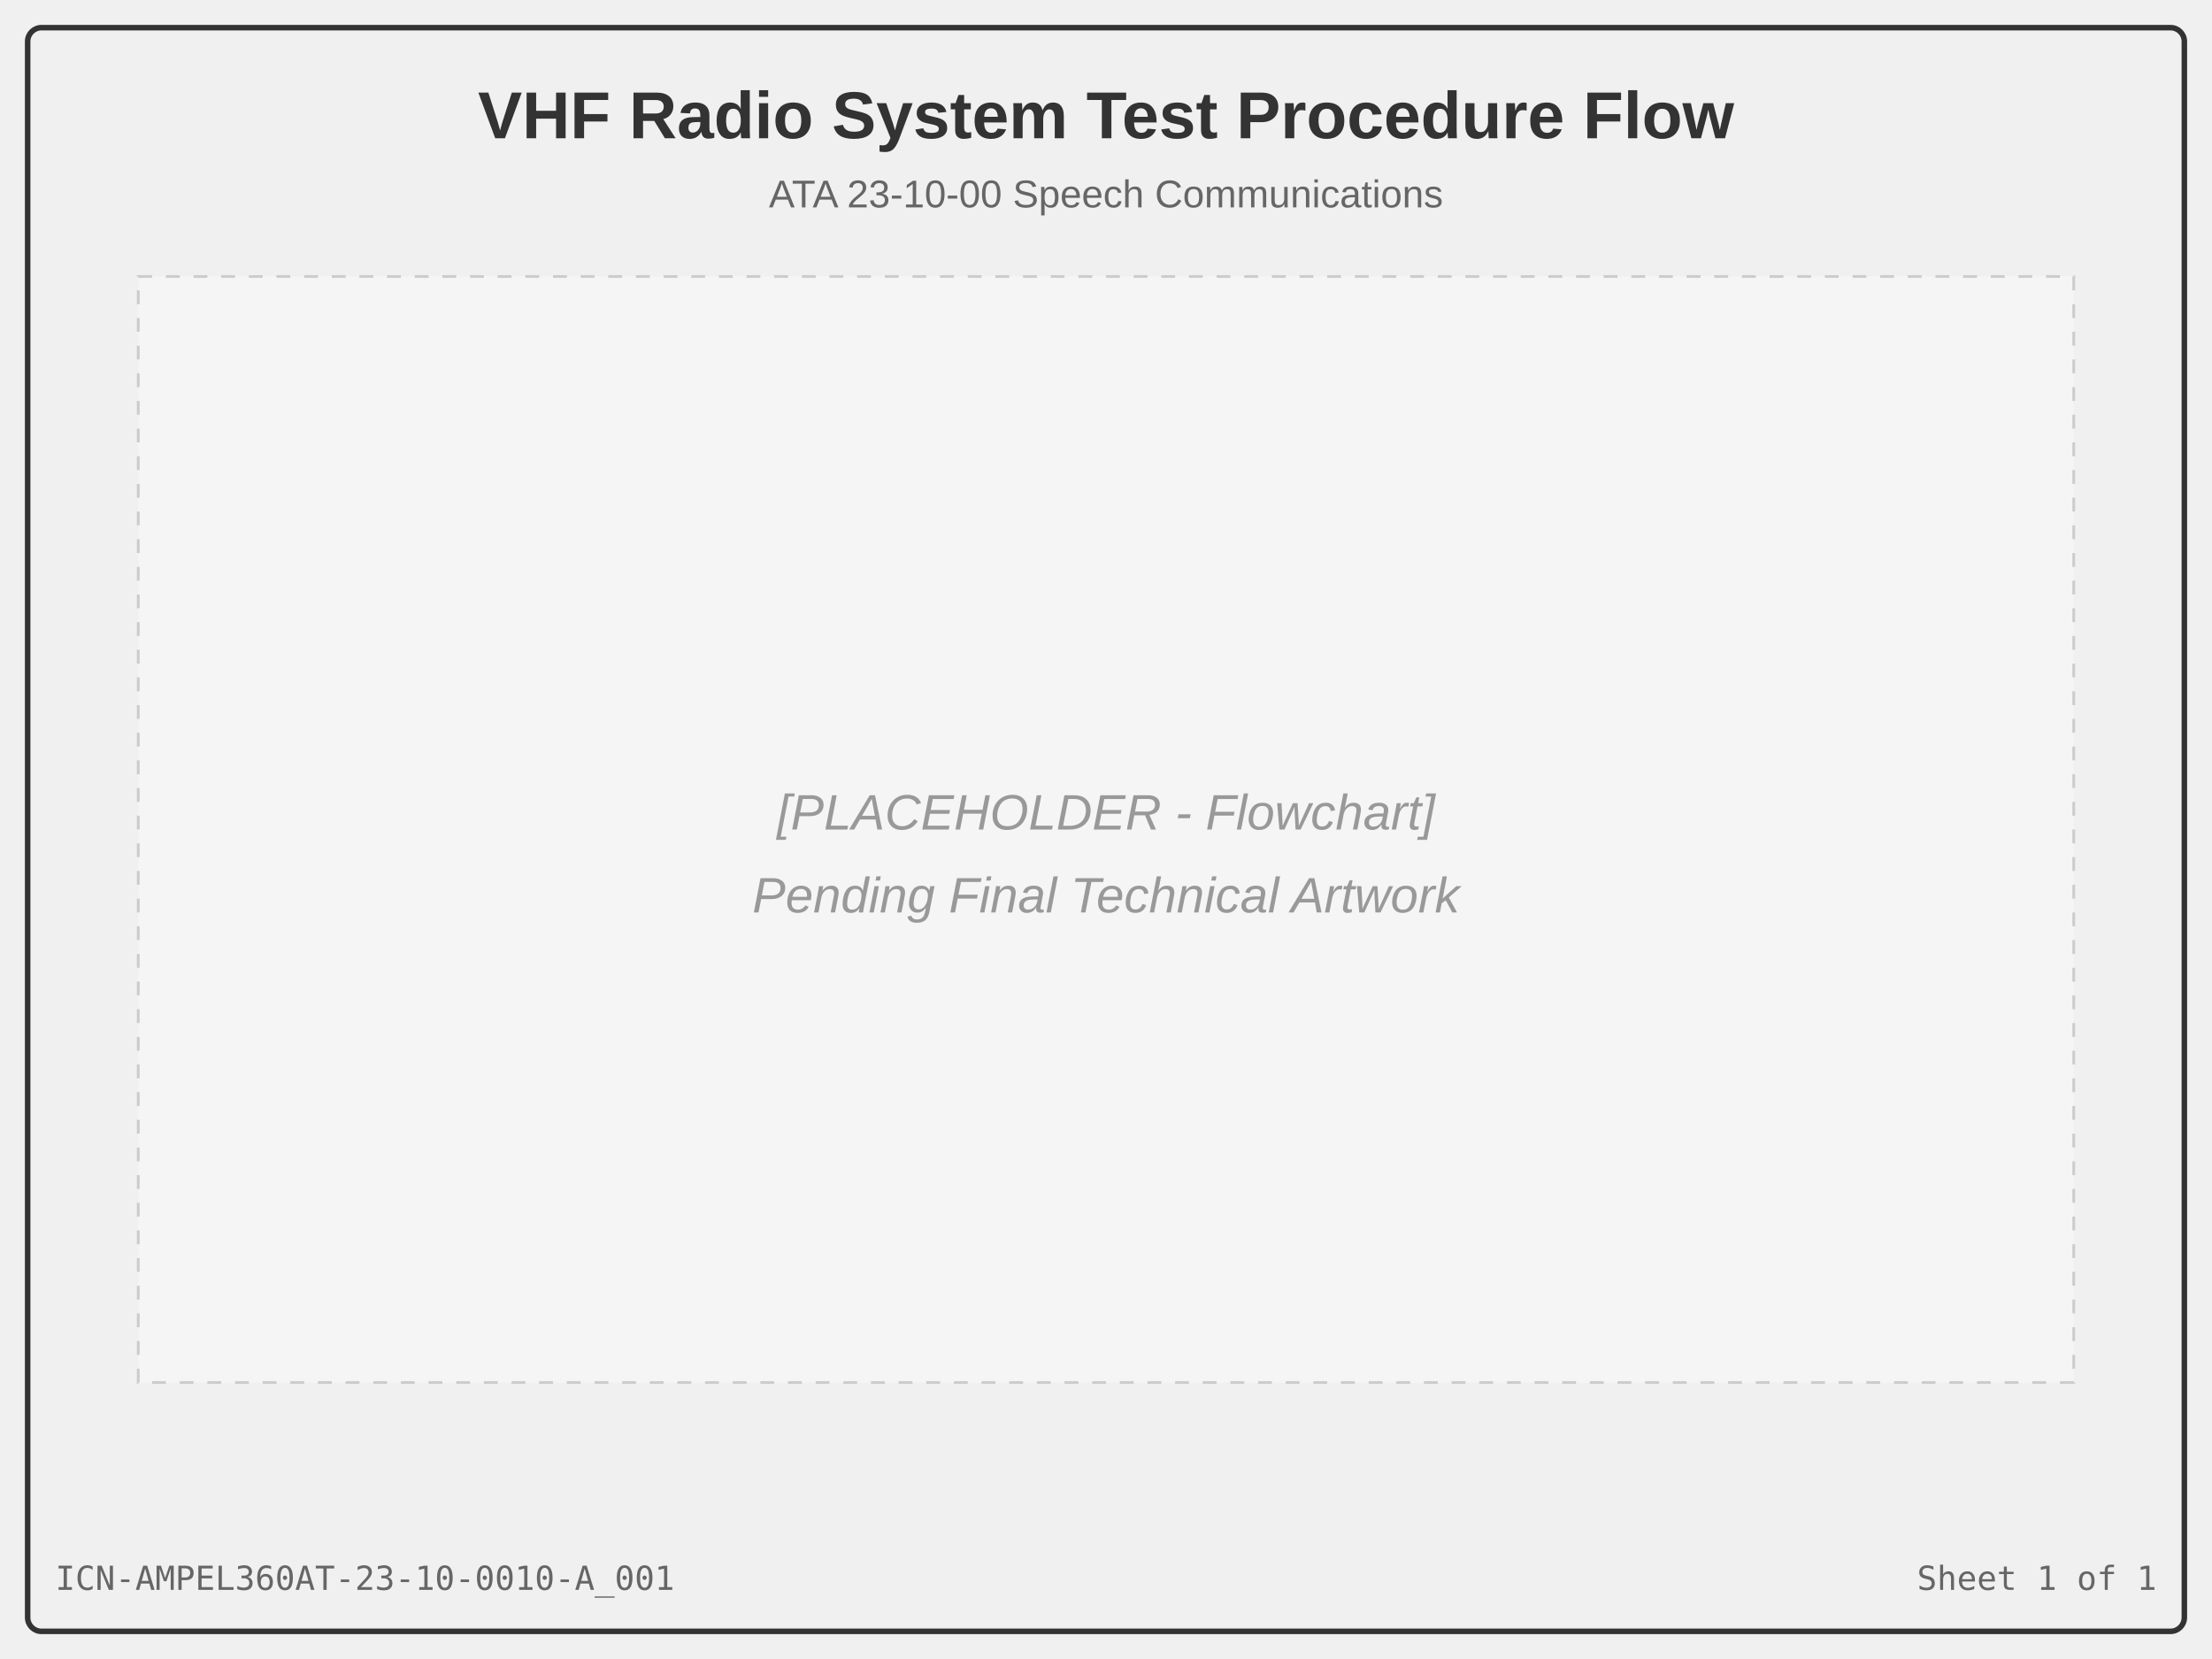
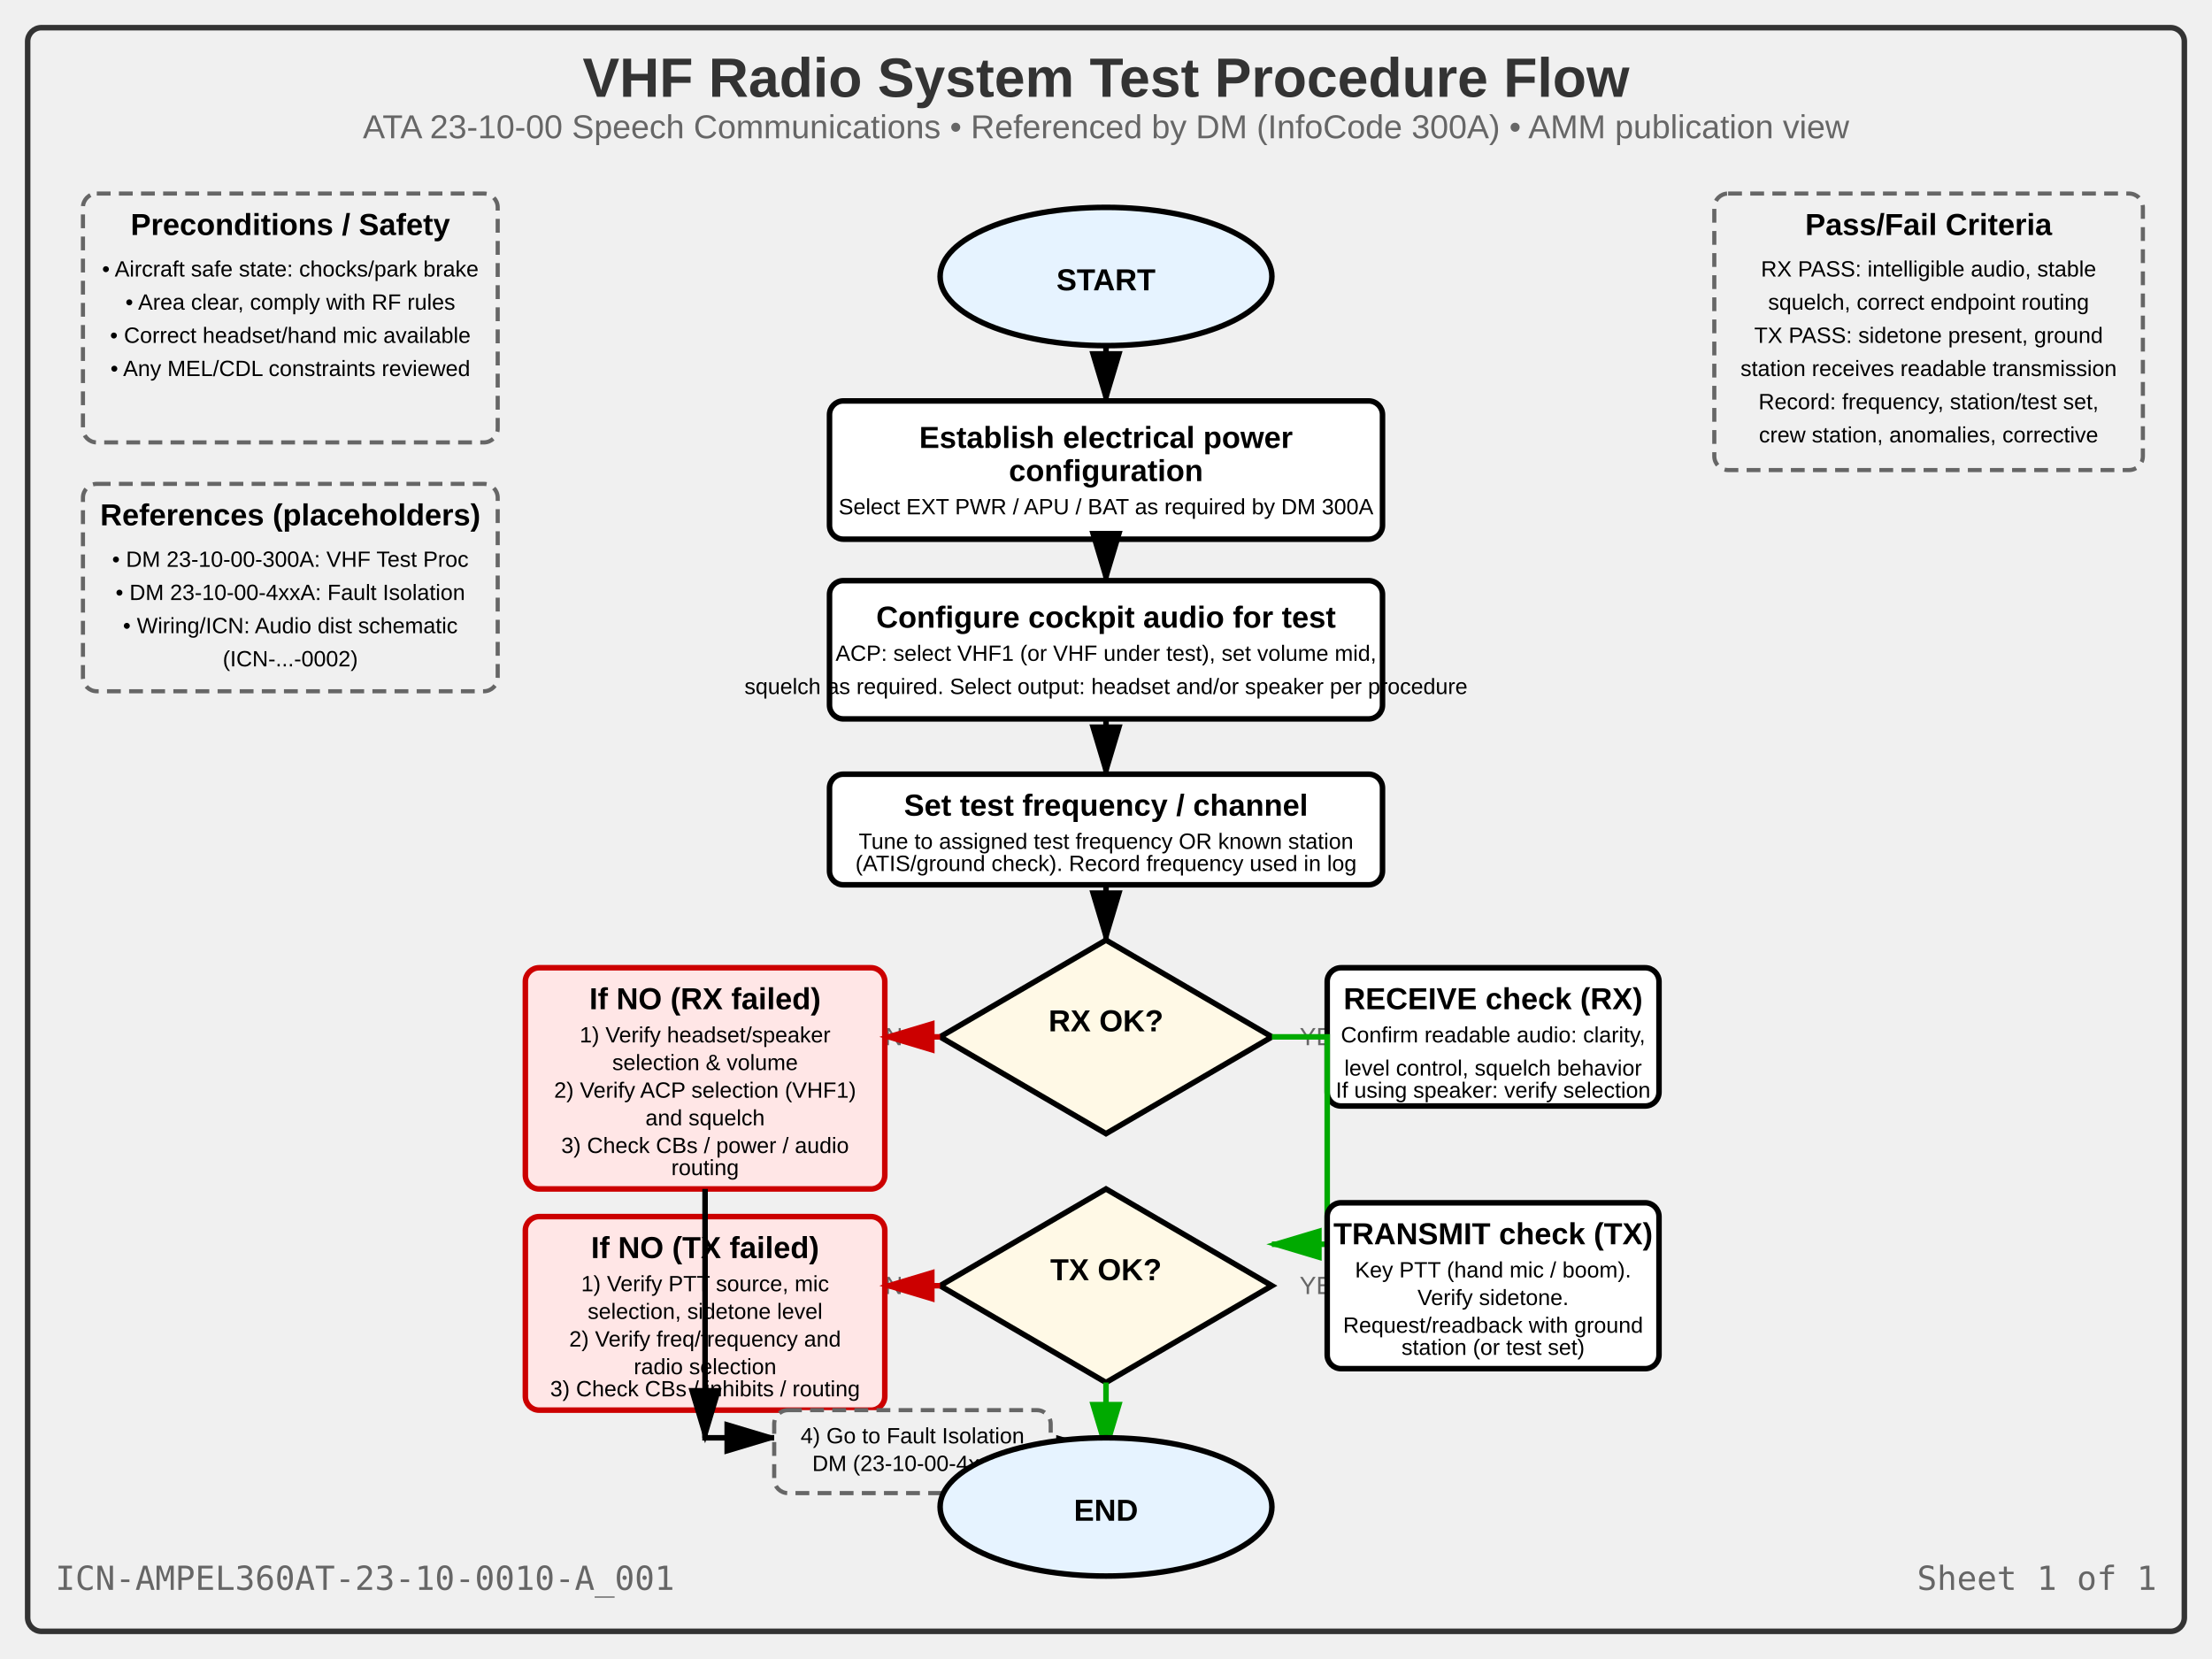
<svg xmlns="http://www.w3.org/2000/svg" viewBox="0 0 800 600" width="800" height="600">
  <defs>
    <style type="text/css">
      .border { fill: none; stroke: #333333; stroke-width: 2; }
-       .title-text { font-family: Arial, sans-serif; font-size: 24px; font-weight: bold; fill: #333333; }
-       .subtitle-text { font-family: Arial, sans-serif; font-size: 14px; fill: #666666; }
-       .placeholder-text { font-family: Arial, sans-serif; font-size: 18px; fill: #999999; font-style: italic; }
+       .title-text { font-family: Arial, sans-serif; font-size: 20px; font-weight: bold; fill: #333333; }
+       .subtitle-text { font-family: Arial, sans-serif; font-size: 12px; fill: #666666; }
      .icn-label { font-family: monospace; font-size: 12px; fill: #666666; }
-       .placeholder-box { fill: #f5f5f5; stroke: #cccccc; stroke-width: 1; stroke-dasharray: 5,5; }
+       
+       /* Flowchart elements */
+       .flow-box { fill: #ffffff; stroke: #000000; stroke-width: 2; }
+       .flow-start-end { fill: #e6f3ff; stroke: #000000; stroke-width: 2; }
+       .flow-decision { fill: #fff9e6; stroke: #000000; stroke-width: 2; }
+       .flow-reference { fill: #f0f0f0; stroke: #666666; stroke-width: 1.5; stroke-dasharray: 5,3; }
+       .flow-failure { fill: #ffe6e6; stroke: #cc0000; stroke-width: 2; }
+       .flow-text { font-family: Arial, sans-serif; font-size: 10px; fill: #000000; text-anchor: middle; }
+       .flow-text-small { font-family: Arial, sans-serif; font-size: 8px; fill: #000000; text-anchor: middle; }
+       .flow-text-bold { font-family: Arial, sans-serif; font-size: 11px; font-weight: bold; fill: #000000; text-anchor: middle; }
+       .flow-arrow { fill: none; stroke: #000000; stroke-width: 2; marker-end: url(#arrowhead); }
+       .flow-arrow-no { fill: none; stroke: #cc0000; stroke-width: 2; marker-end: url(#arrowhead-no); }
+       .flow-arrow-yes { fill: none; stroke: #00aa00; stroke-width: 2; marker-end: url(#arrowhead-yes); }
+       .label-text { font-family: Arial, sans-serif; font-size: 9px; fill: #666666; }
    </style>
+     <marker id="arrowhead" markerWidth="10" markerHeight="10" refX="9" refY="3" orient="auto">
+       <polygon points="0 0, 10 3, 0 6" fill="#000000" />
+     </marker>
+     <marker id="arrowhead-no" markerWidth="10" markerHeight="10" refX="9" refY="3" orient="auto">
+       <polygon points="0 0, 10 3, 0 6" fill="#cc0000" />
+     </marker>
+     <marker id="arrowhead-yes" markerWidth="10" markerHeight="10" refX="9" refY="3" orient="auto">
+       <polygon points="0 0, 10 3, 0 6" fill="#00aa00" />
+     </marker>
  </defs>
  <rect class="border" x="10" y="10" width="780" height="580" rx="5" ry="5" />
-   <text class="title-text" x="400" y="50" text-anchor="middle">VHF Radio System Test Procedure Flow</text>
-   <text class="subtitle-text" x="400" y="75" text-anchor="middle">ATA 23-10-00 Speech Communications</text>
-   <rect class="placeholder-box" x="50" y="100" width="700" height="400" />
-   <text class="placeholder-text" x="400" y="300" text-anchor="middle">
-     [PLACEHOLDER - Flowchart]
-   </text>
-   <text class="placeholder-text" x="400" y="330" text-anchor="middle">
-     Pending Final Technical Artwork
-   </text>
+   <text class="title-text" x="400" y="35" text-anchor="middle">VHF Radio System Test Procedure Flow</text>
+   <text class="subtitle-text" x="400" y="50" text-anchor="middle">ATA 23-10-00 Speech Communications • Referenced by DM (InfoCode 300A) • AMM publication view</text>
+   <g id="preconditions">
+     <rect class="flow-reference" x="30" y="70" width="150" height="90" rx="5" />
+     <text class="flow-text-bold" x="105" y="85">Preconditions / Safety</text>
+     <text class="flow-text-small" x="105" y="100">• Aircraft safe state: chocks/park brake</text>
+     <text class="flow-text-small" x="105" y="112">• Area clear, comply with RF rules</text>
+     <text class="flow-text-small" x="105" y="124">• Correct headset/hand mic available</text>
+     <text class="flow-text-small" x="105" y="136">• Any MEL/CDL constraints reviewed</text>
+   </g>
+   <g id="references">
+     <rect class="flow-reference" x="30" y="175" width="150" height="75" rx="5" />
+     <text class="flow-text-bold" x="105" y="190">References (placeholders)</text>
+     <text class="flow-text-small" x="105" y="205">• DM 23-10-00-300A: VHF Test Proc</text>
+     <text class="flow-text-small" x="105" y="217">• DM 23-10-00-4xxA: Fault Isolation</text>
+     <text class="flow-text-small" x="105" y="229">• Wiring/ICN: Audio dist schematic</text>
+     <text class="flow-text-small" x="105" y="241">(ICN-...-0002)</text>
+   </g>
+   <g id="pass-fail">
+     <rect class="flow-reference" x="620" y="70" width="155" height="100" rx="5" />
+     <text class="flow-text-bold" x="697.5" y="85">Pass/Fail Criteria</text>
+     <text class="flow-text-small" x="697.5" y="100">RX PASS: intelligible audio, stable</text>
+     <text class="flow-text-small" x="697.5" y="112">squelch, correct endpoint routing</text>
+     <text class="flow-text-small" x="697.5" y="124">TX PASS: sidetone present, ground</text>
+     <text class="flow-text-small" x="697.5" y="136">station receives readable transmission</text>
+     <text class="flow-text-small" x="697.5" y="148">Record: frequency, station/test set,</text>
+     <text class="flow-text-small" x="697.5" y="160">crew station, anomalies, corrective</text>
+   </g>
+   <g id="start">
+     <ellipse class="flow-start-end" cx="400" cy="100" rx="60" ry="25" />
+     <text class="flow-text-bold" x="400" y="105">START</text>
+   </g>
+   <path class="flow-arrow" d="M 400 125 L 400 145" />
+   <g id="step1">
+     <rect class="flow-box" x="300" y="145" width="200" height="50" rx="5" />
+     <text class="flow-text-bold" x="400" y="162">Establish electrical power</text>
+     <text class="flow-text-bold" x="400" y="174">configuration</text>
+     <text class="flow-text-small" x="400" y="186">Select EXT PWR / APU / BAT as required by DM 300A</text>
+   </g>
+   <path class="flow-arrow" d="M 400 195 L 400 210" />
+   <g id="step2">
+     <rect class="flow-box" x="300" y="210" width="200" height="50" rx="5" />
+     <text class="flow-text-bold" x="400" y="227">Configure cockpit audio for test</text>
+     <text class="flow-text-small" x="400" y="239">ACP: select VHF1 (or VHF under test), set volume mid,</text>
+     <text class="flow-text-small" x="400" y="251">squelch as required. Select output: headset and/or speaker per procedure</text>
+   </g>
+   <path class="flow-arrow" d="M 400 260 L 400 280" />
+   <g id="step3">
+     <rect class="flow-box" x="300" y="280" width="200" height="40" rx="5" />
+     <text class="flow-text-bold" x="400" y="295">Set test frequency / channel</text>
+     <text class="flow-text-small" x="400" y="307">Tune to assigned test frequency OR known station</text>
+     <text class="flow-text-small" x="400" y="315">(ATIS/ground check). Record frequency used in log</text>
+   </g>
+   <path class="flow-arrow" d="M 400 320 L 400 340" />
+   <g id="rx-decision">
+     <polygon class="flow-decision" points="400,340 460,375 400,410 340,375" />
+     <text class="flow-text-bold" x="400" y="373">RX OK?</text>
+     <text class="label-text" x="470" y="378">YES</text>
+     <text class="label-text" x="320" y="378">NO</text>
+   </g>
+   <g id="rx-check">
+     <rect class="flow-box" x="480" y="350" width="120" height="50" rx="5" />
+     <text class="flow-text-bold" x="540" y="365">RECEIVE check (RX)</text>
+     <text class="flow-text-small" x="540" y="377">Confirm readable audio: clarity,</text>
+     <text class="flow-text-small" x="540" y="389">level control, squelch behavior</text>
+     <text class="flow-text-small" x="540" y="397">If using speaker: verify selection</text>
+   </g>
+   <g id="rx-failure">
+     <rect class="flow-failure" x="190" y="350" width="130" height="80" rx="5" />
+     <text class="flow-text-bold" x="255" y="365" fill="#cc0000">If NO (RX failed)</text>
+     <text class="flow-text-small" x="255" y="377">1) Verify headset/speaker</text>
+     <text class="flow-text-small" x="255" y="387">selection &amp; volume</text>
+     <text class="flow-text-small" x="255" y="397">2) Verify ACP selection (VHF1)</text>
+     <text class="flow-text-small" x="255" y="407">and squelch</text>
+     <text class="flow-text-small" x="255" y="417">3) Check CBs / power / audio</text>
+     <text class="flow-text-small" x="255" y="425">routing</text>
+   </g>
+   <path class="flow-arrow-no" d="M 340 375 L 320 375" />
+   <path class="flow-arrow-yes" d="M 460 375 L 480 375 L 480 450 L 460 450" />
+   <g id="tx-decision">
+     <polygon class="flow-decision" points="400,430 460,465 400,500 340,465" />
+     <text class="flow-text-bold" x="400" y="463">TX OK?</text>
+     <text class="label-text" x="470" y="468">YES</text>
+     <text class="label-text" x="320" y="468">NO</text>
+   </g>
+   <g id="tx-check">
+     <rect class="flow-box" x="480" y="435" width="120" height="60" rx="5" />
+     <text class="flow-text-bold" x="540" y="450">TRANSMIT check (TX)</text>
+     <text class="flow-text-small" x="540" y="462">Key PTT (hand mic / boom).</text>
+     <text class="flow-text-small" x="540" y="472">Verify sidetone.</text>
+     <text class="flow-text-small" x="540" y="482">Request/readback with ground</text>
+     <text class="flow-text-small" x="540" y="490">station (or test set)</text>
+   </g>
+   <g id="tx-failure">
+     <rect class="flow-failure" x="190" y="440" width="130" height="70" rx="5" />
+     <text class="flow-text-bold" x="255" y="455" fill="#cc0000">If NO (TX failed)</text>
+     <text class="flow-text-small" x="255" y="467">1) Verify PTT source, mic</text>
+     <text class="flow-text-small" x="255" y="477">selection, sidetone level</text>
+     <text class="flow-text-small" x="255" y="487">2) Verify freq/frequency and</text>
+     <text class="flow-text-small" x="255" y="497">radio selection</text>
+     <text class="flow-text-small" x="255" y="505">3) Check CBs / inhibits / routing</text>
+   </g>
+   <path class="flow-arrow-no" d="M 340 465 L 320 465" />
+   <path class="flow-arrow-yes" d="M 400 500 L 400 525" />
+   <path class="flow-arrow" d="M 255 430 L 255 520 L 280 520" />
+   <path class="flow-arrow" d="M 255 510 L 255 520" />
+   <g id="fault-isolation">
+     <rect class="flow-reference" x="280" y="510" width="100" height="30" rx="5" />
+     <text class="flow-text-small" x="330" y="522">4) Go to Fault Isolation</text>
+     <text class="flow-text-small" x="330" y="532">DM (23-10-00-4xxA)</text>
+   </g>
+   <path class="flow-arrow" d="M 380 525 L 400 525" />
+   <g id="end">
+     <ellipse class="flow-start-end" cx="400" cy="545" rx="60" ry="25" />
+     <text class="flow-text-bold" x="400" y="550">END</text>
+   </g>
  <text class="icn-label" x="20" y="575">ICN-AMPEL360AT-23-10-0010-A_001</text>
  <text class="icn-label" x="780" y="575" text-anchor="end">Sheet 1 of 1</text>
</svg>
